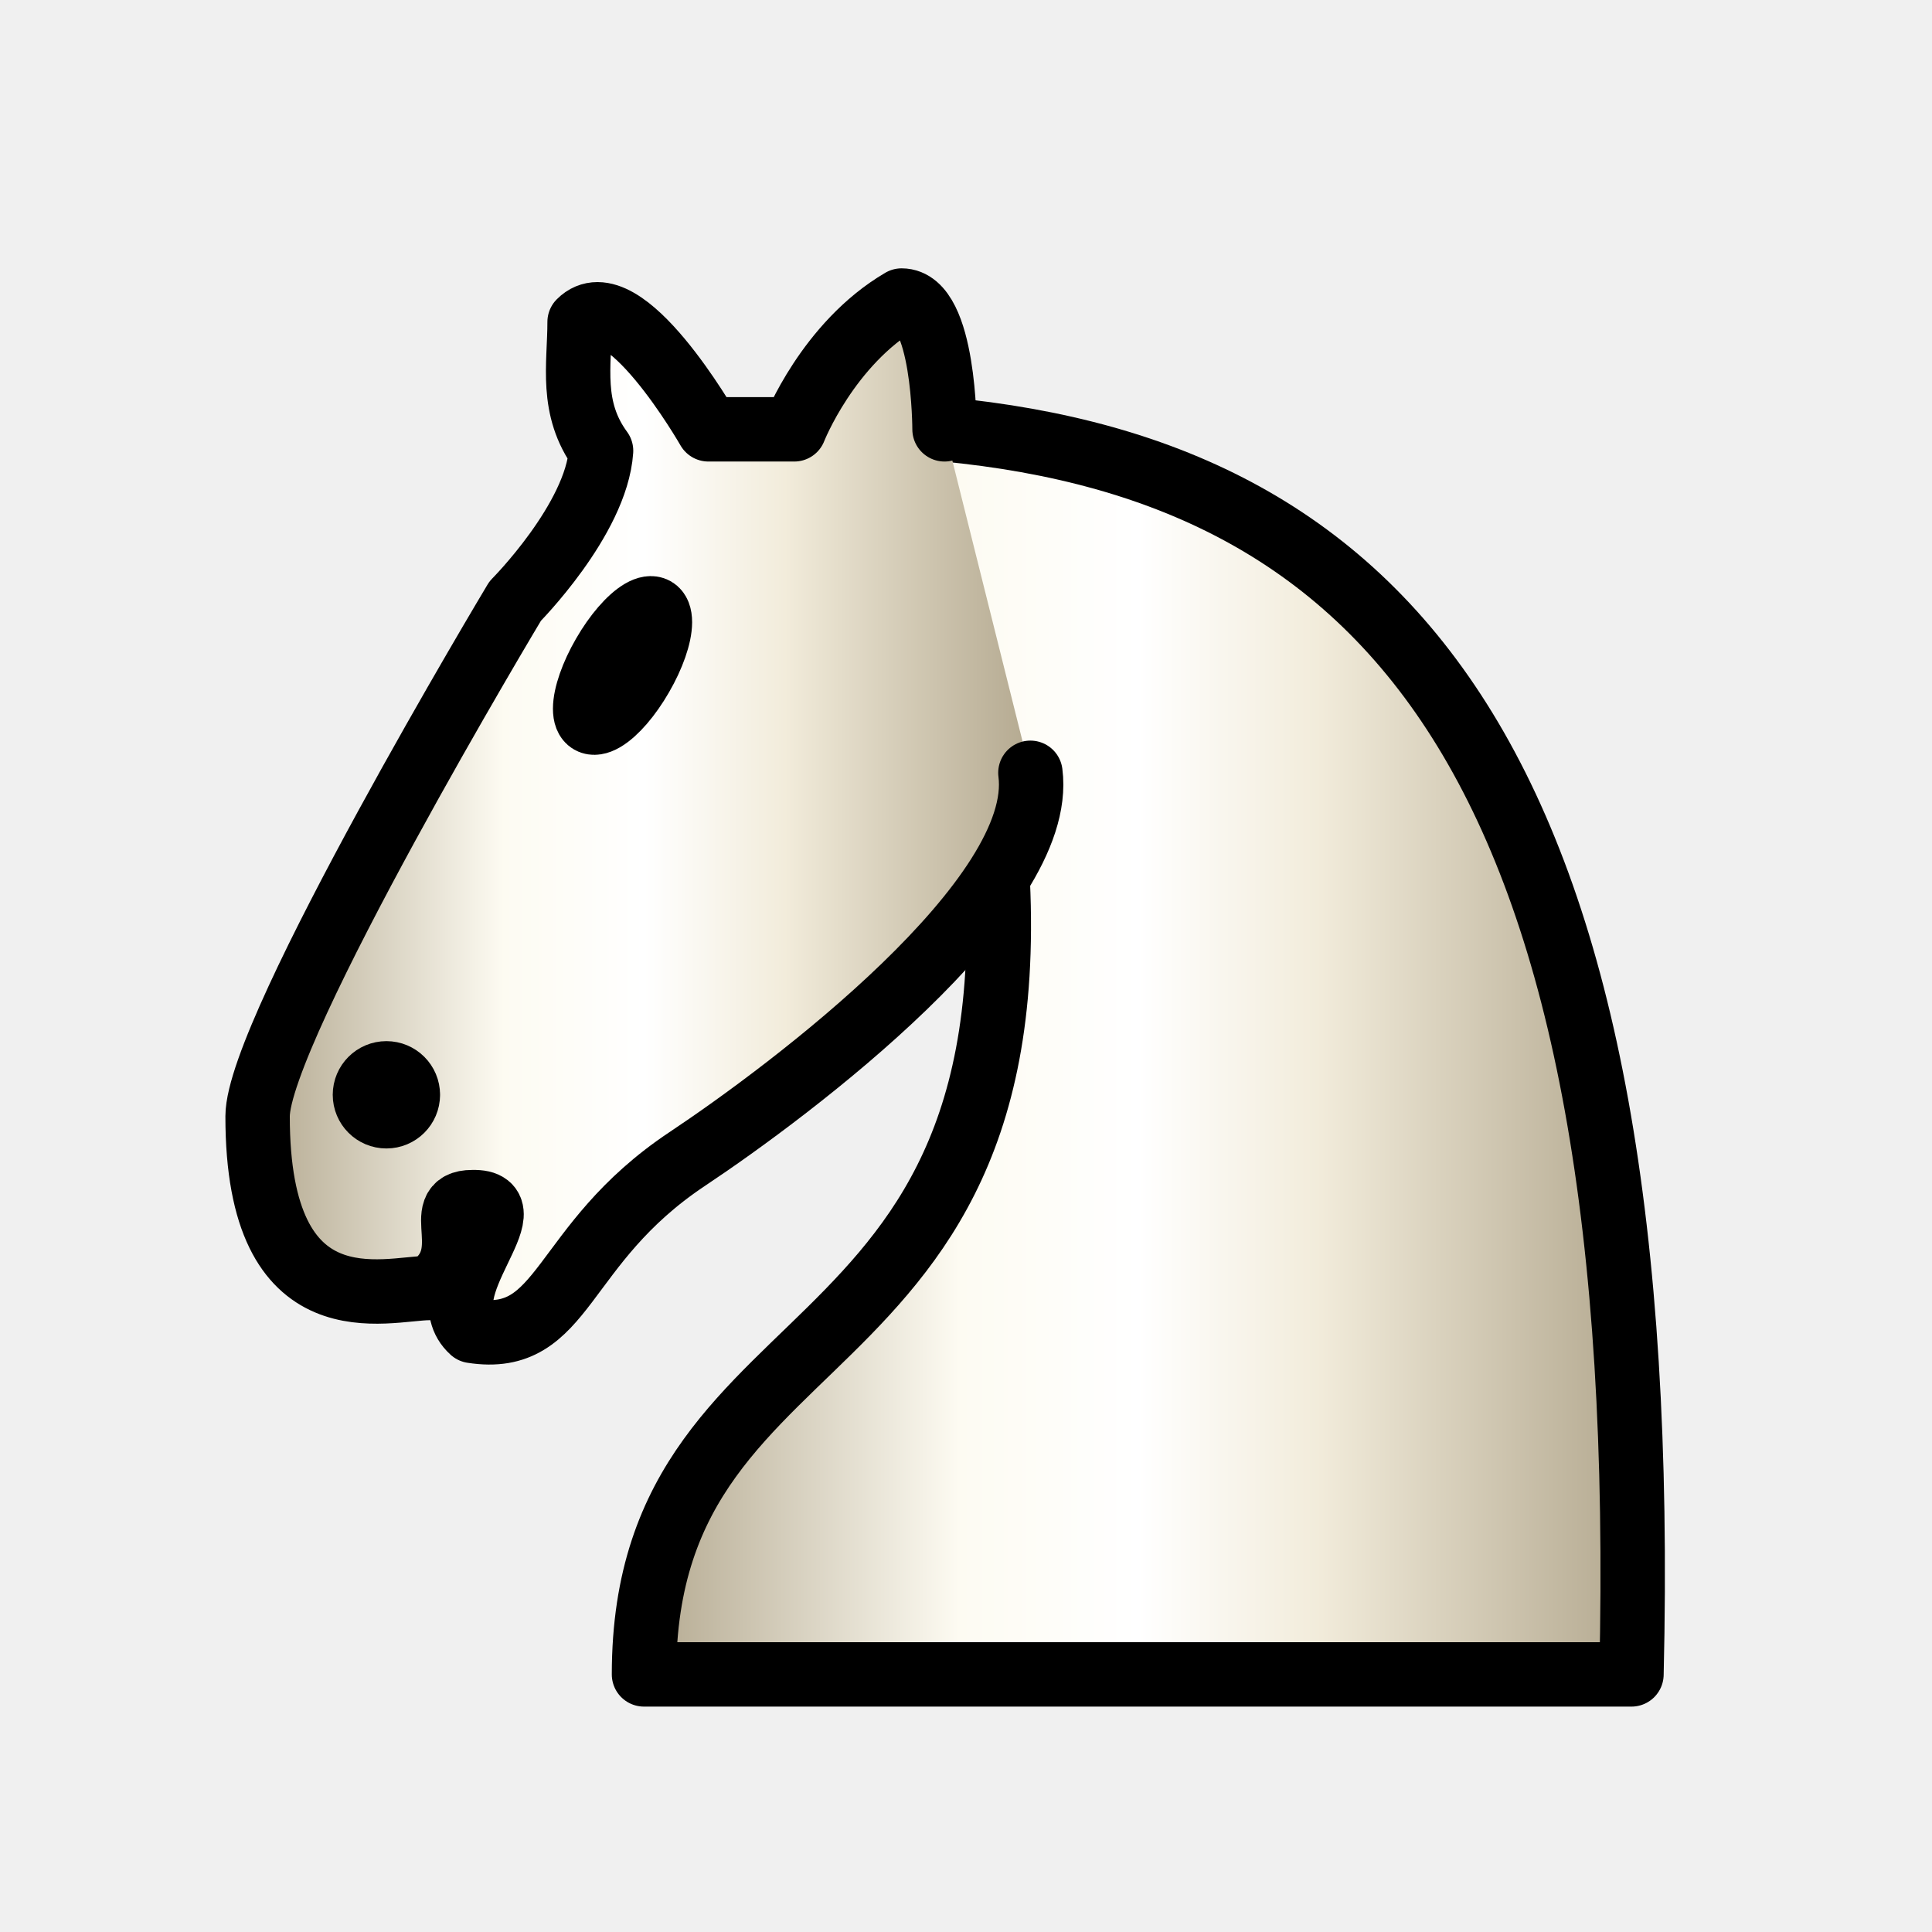
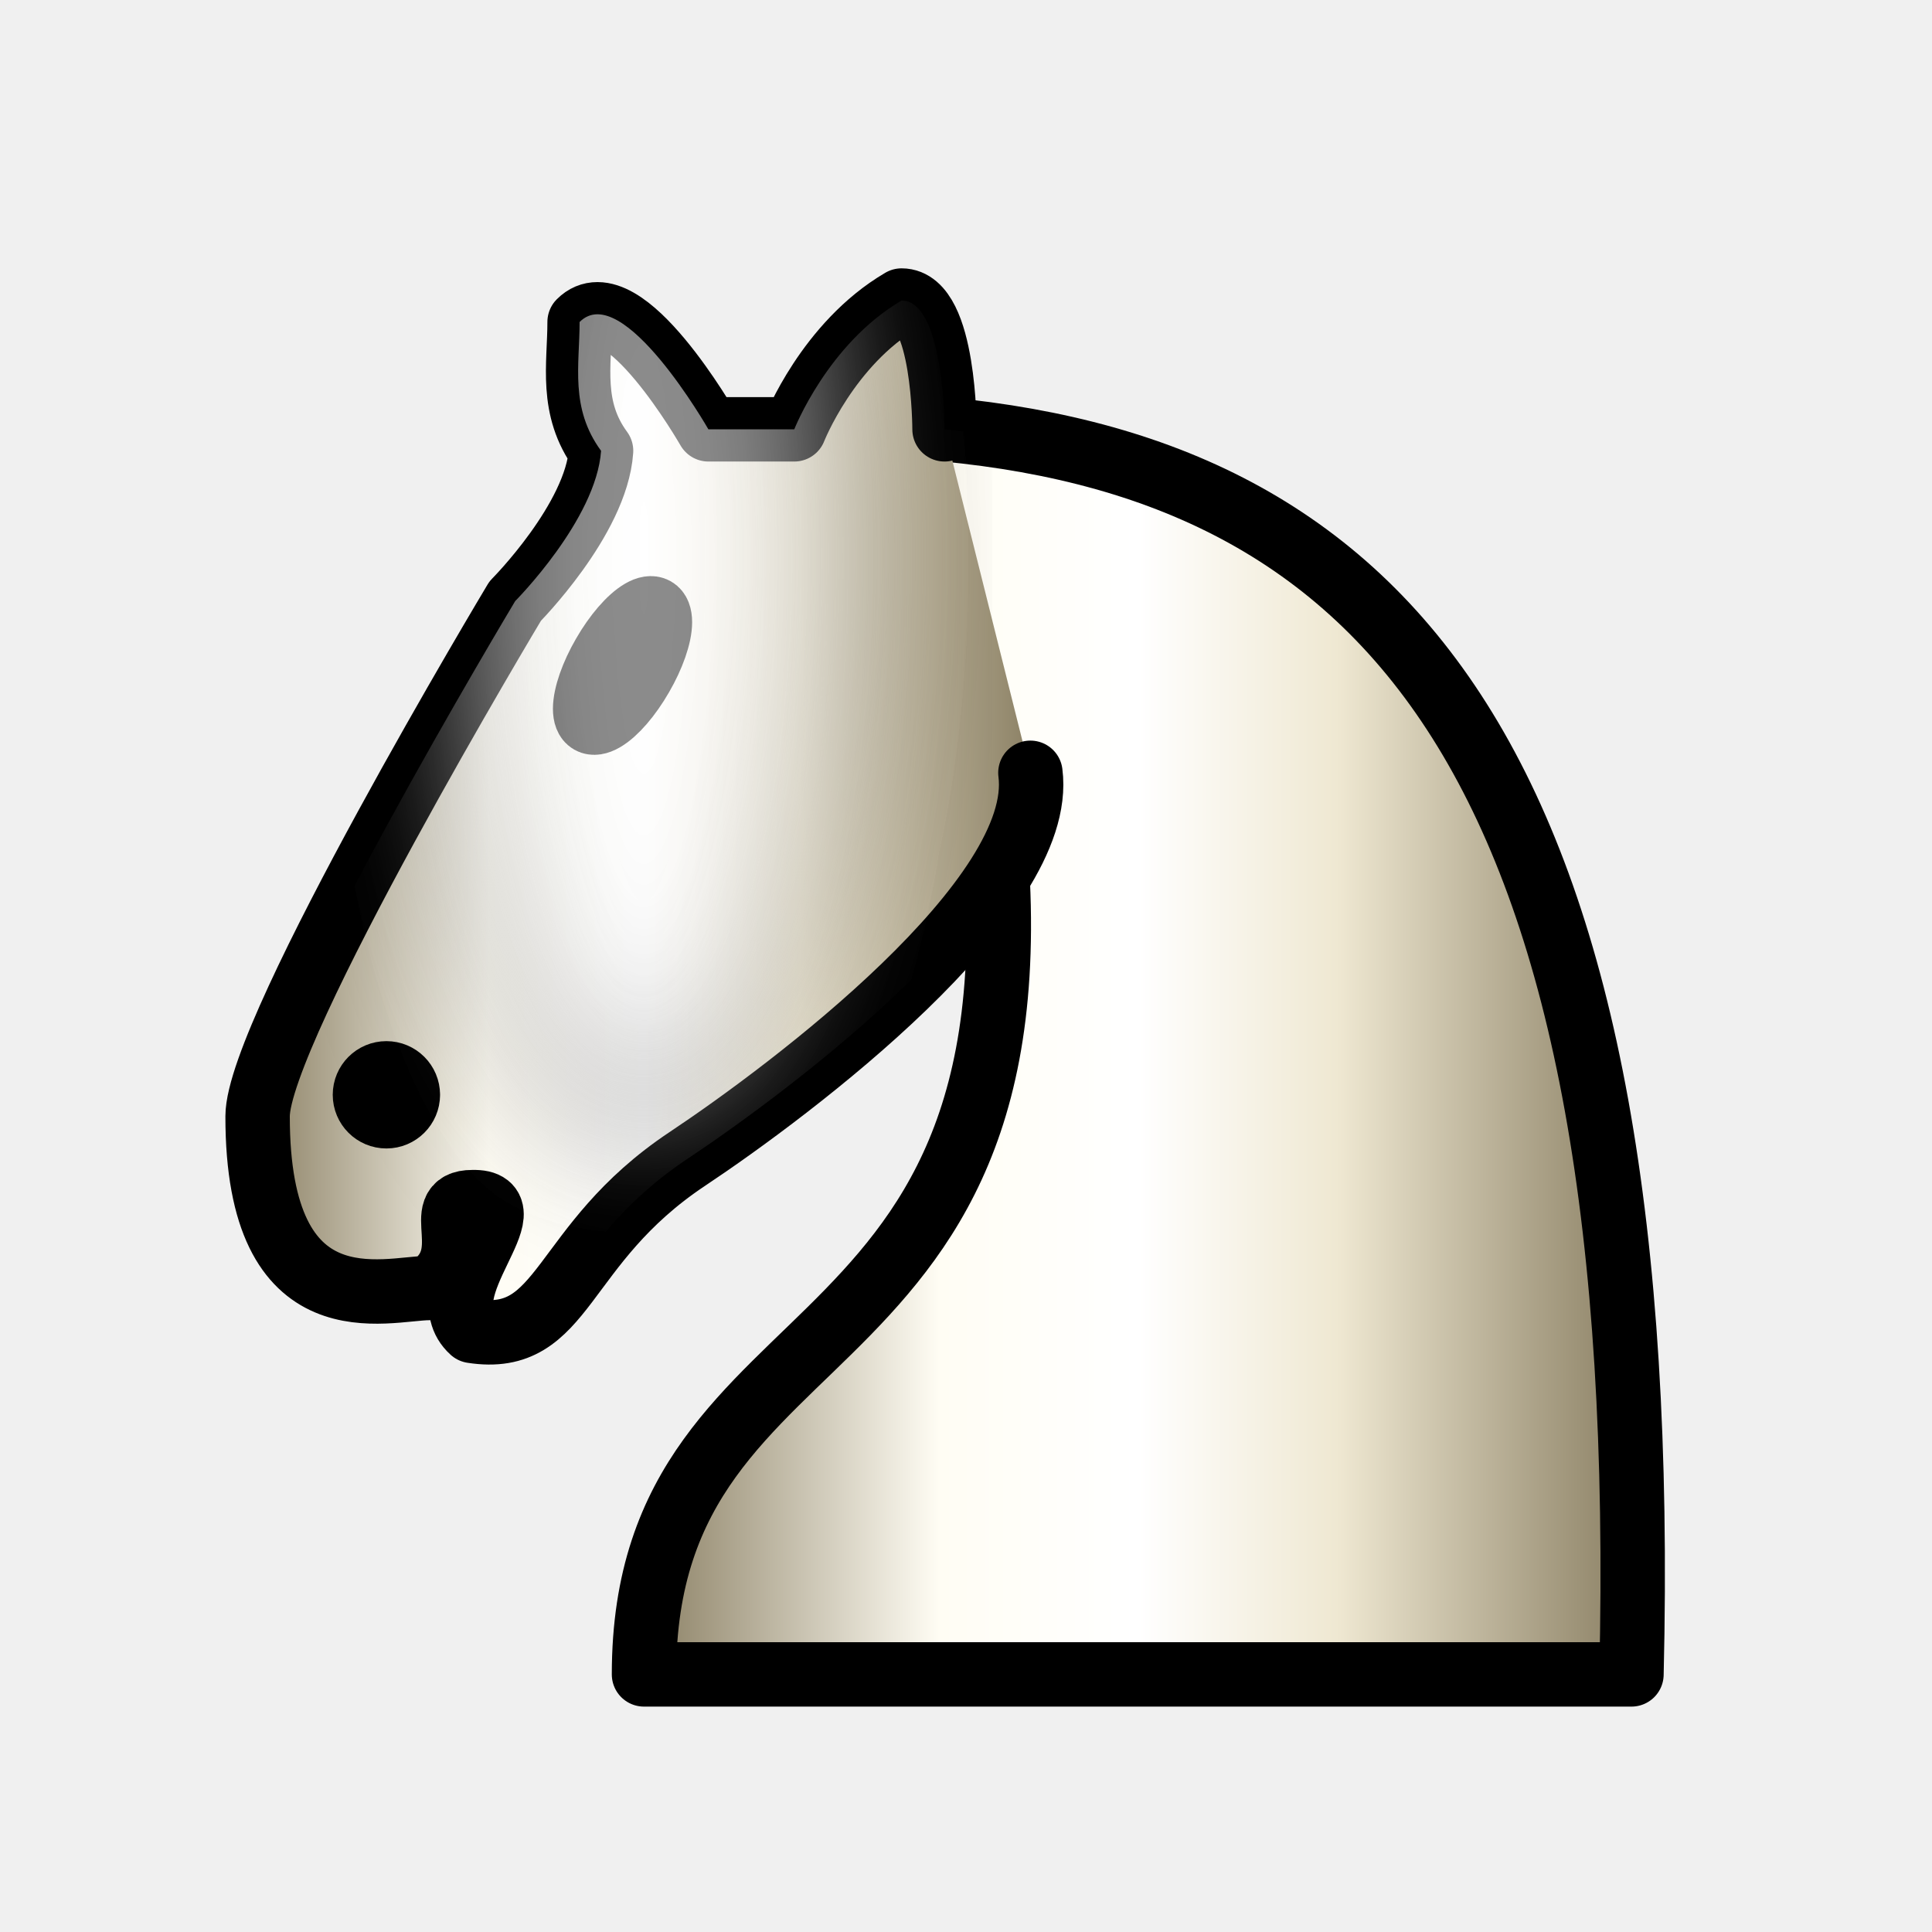
<svg xmlns="http://www.w3.org/2000/svg" viewBox="0 0 45 45">
  <defs>
    <linearGradient id="gw" x1="0" y1="0" x2="1" y2="0">
-       <stop offset="0" stop-color="#b3a88f" />
-       <stop offset=".32" stop-color="#fdfbf2" />
+       <stop offset="0" stop-color="#8a7f63" />
+       <stop offset=".3" stop-color="#fffdf4" />
      <stop offset=".5" stop-color="#ffffff" />
-       <stop offset=".68" stop-color="#f2ecdb" />
-       <stop offset="1" stop-color="#b3a88f" />
+       <stop offset=".7" stop-color="#efe8d2" />
+       <stop offset="1" stop-color="#8a7f63" />
    </linearGradient>
+     <filter id="soft" x="-40%" y="-40%" width="180%" height="180%">
+       <feGaussianBlur stdDeviation="1.6" />
+     </filter>
+     <clipPath id="cl">
+       <path d="M22 10c10.5 1 16.5 8 16 29H15c0-9 10-6.5 8-21" />
+       <path d="M24 18c.38 2.91-5.55 7.37-8 9-3 2-2.82 4.34-5 4-1.042-.94 1.41-3.04 0-3-1 0 .19 1.23-1 2-1 0-4.003 1-4-4 0-2 6-12 6-12s1.89-1.9 2-3.5c-.73-.994-.5-2-.5-3 1-1 3 2.5 3 2.5h2s.78-1.992 2.5-3c1 0 1 3 1 3" />
+     </clipPath>
  </defs>
  <g fill="none" fill-rule="evenodd" stroke="#000" stroke-linecap="round" stroke-linejoin="round" stroke-width="1.5">
    <path fill="url(#gw)" d="M22 10c10.5 1 16.5 8 16 29H15c0-9 10-6.5 8-21" />
    <path fill="url(#gw)" d="M24 18c.38 2.91-5.55 7.37-8 9-3 2-2.82 4.34-5 4-1.042-.94 1.41-3.04 0-3-1 0 .19 1.23-1 2-1 0-4.003 1-4-4 0-2 6-12 6-12s1.89-1.9 2-3.5c-.73-.994-.5-2-.5-3 1-1 3 2.5 3 2.5h2s.78-1.992 2.5-3c1 0 1 3 1 3" />
    <path fill="#000" d="M9.5 25.5a.5.5 0 1 1-1 0 .5.5 0 1 1 1 0m5.433-9.75a.5 1.5 30 1 1-.866-.5.5 1.5 30 1 1 .866.5" />
+     <g clip-path="url(#cl)">
+       <ellipse cx="15" cy="13" rx="4.5" ry="13" fill="#ffffff" opacity="0.55" filter="url(#soft)" />
+     </g>
  </g>
</svg>
